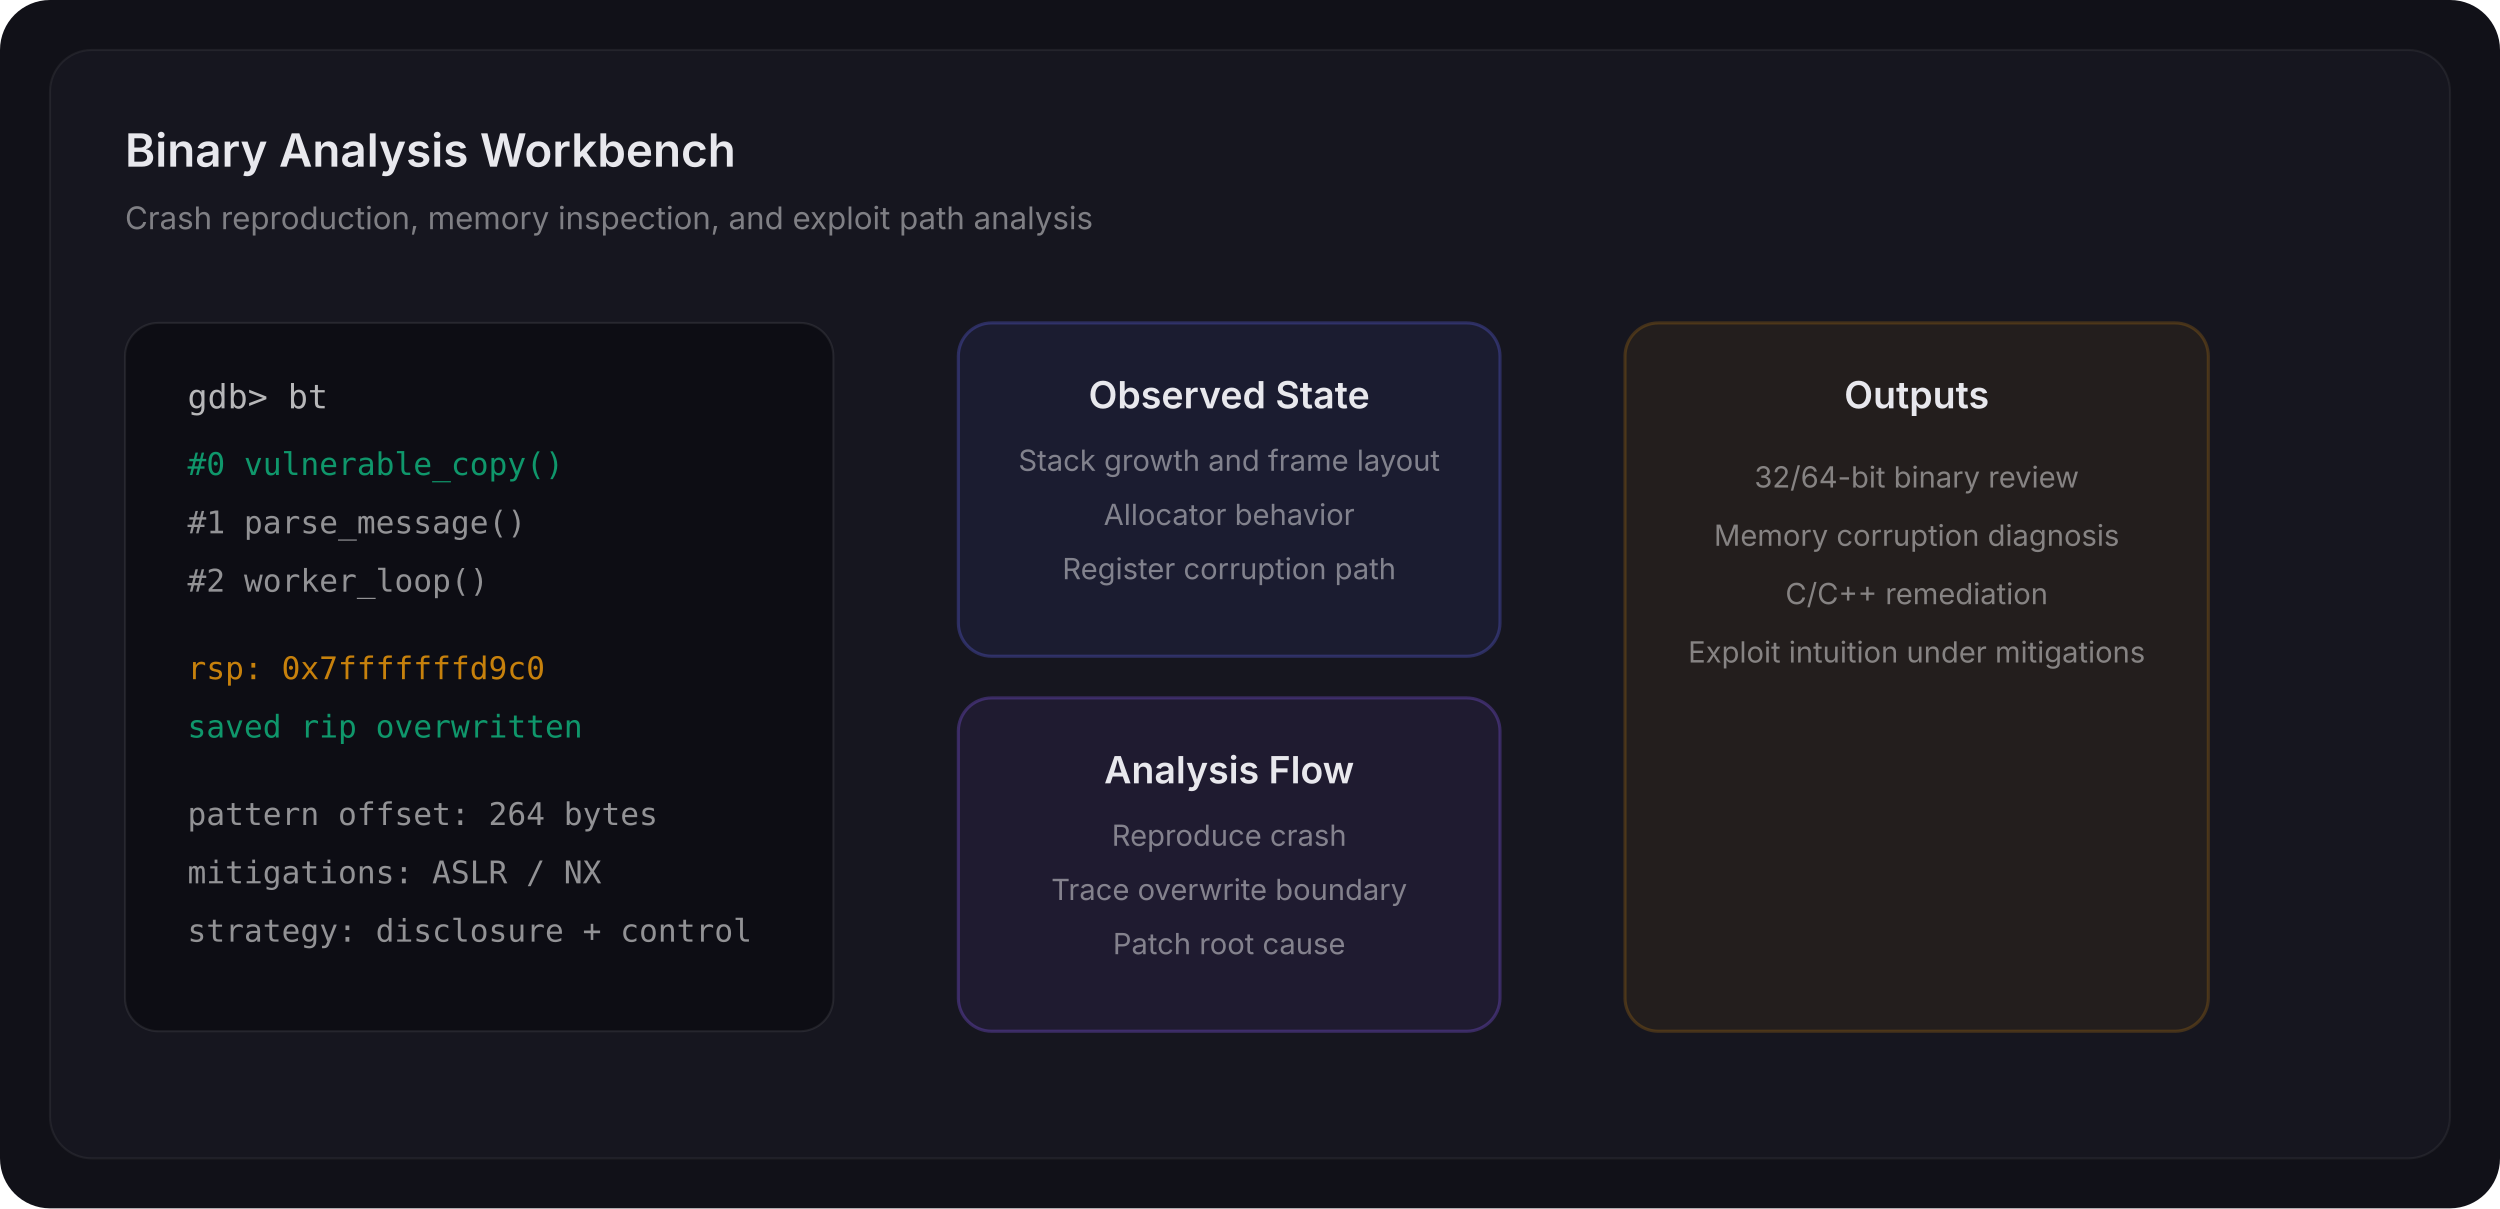
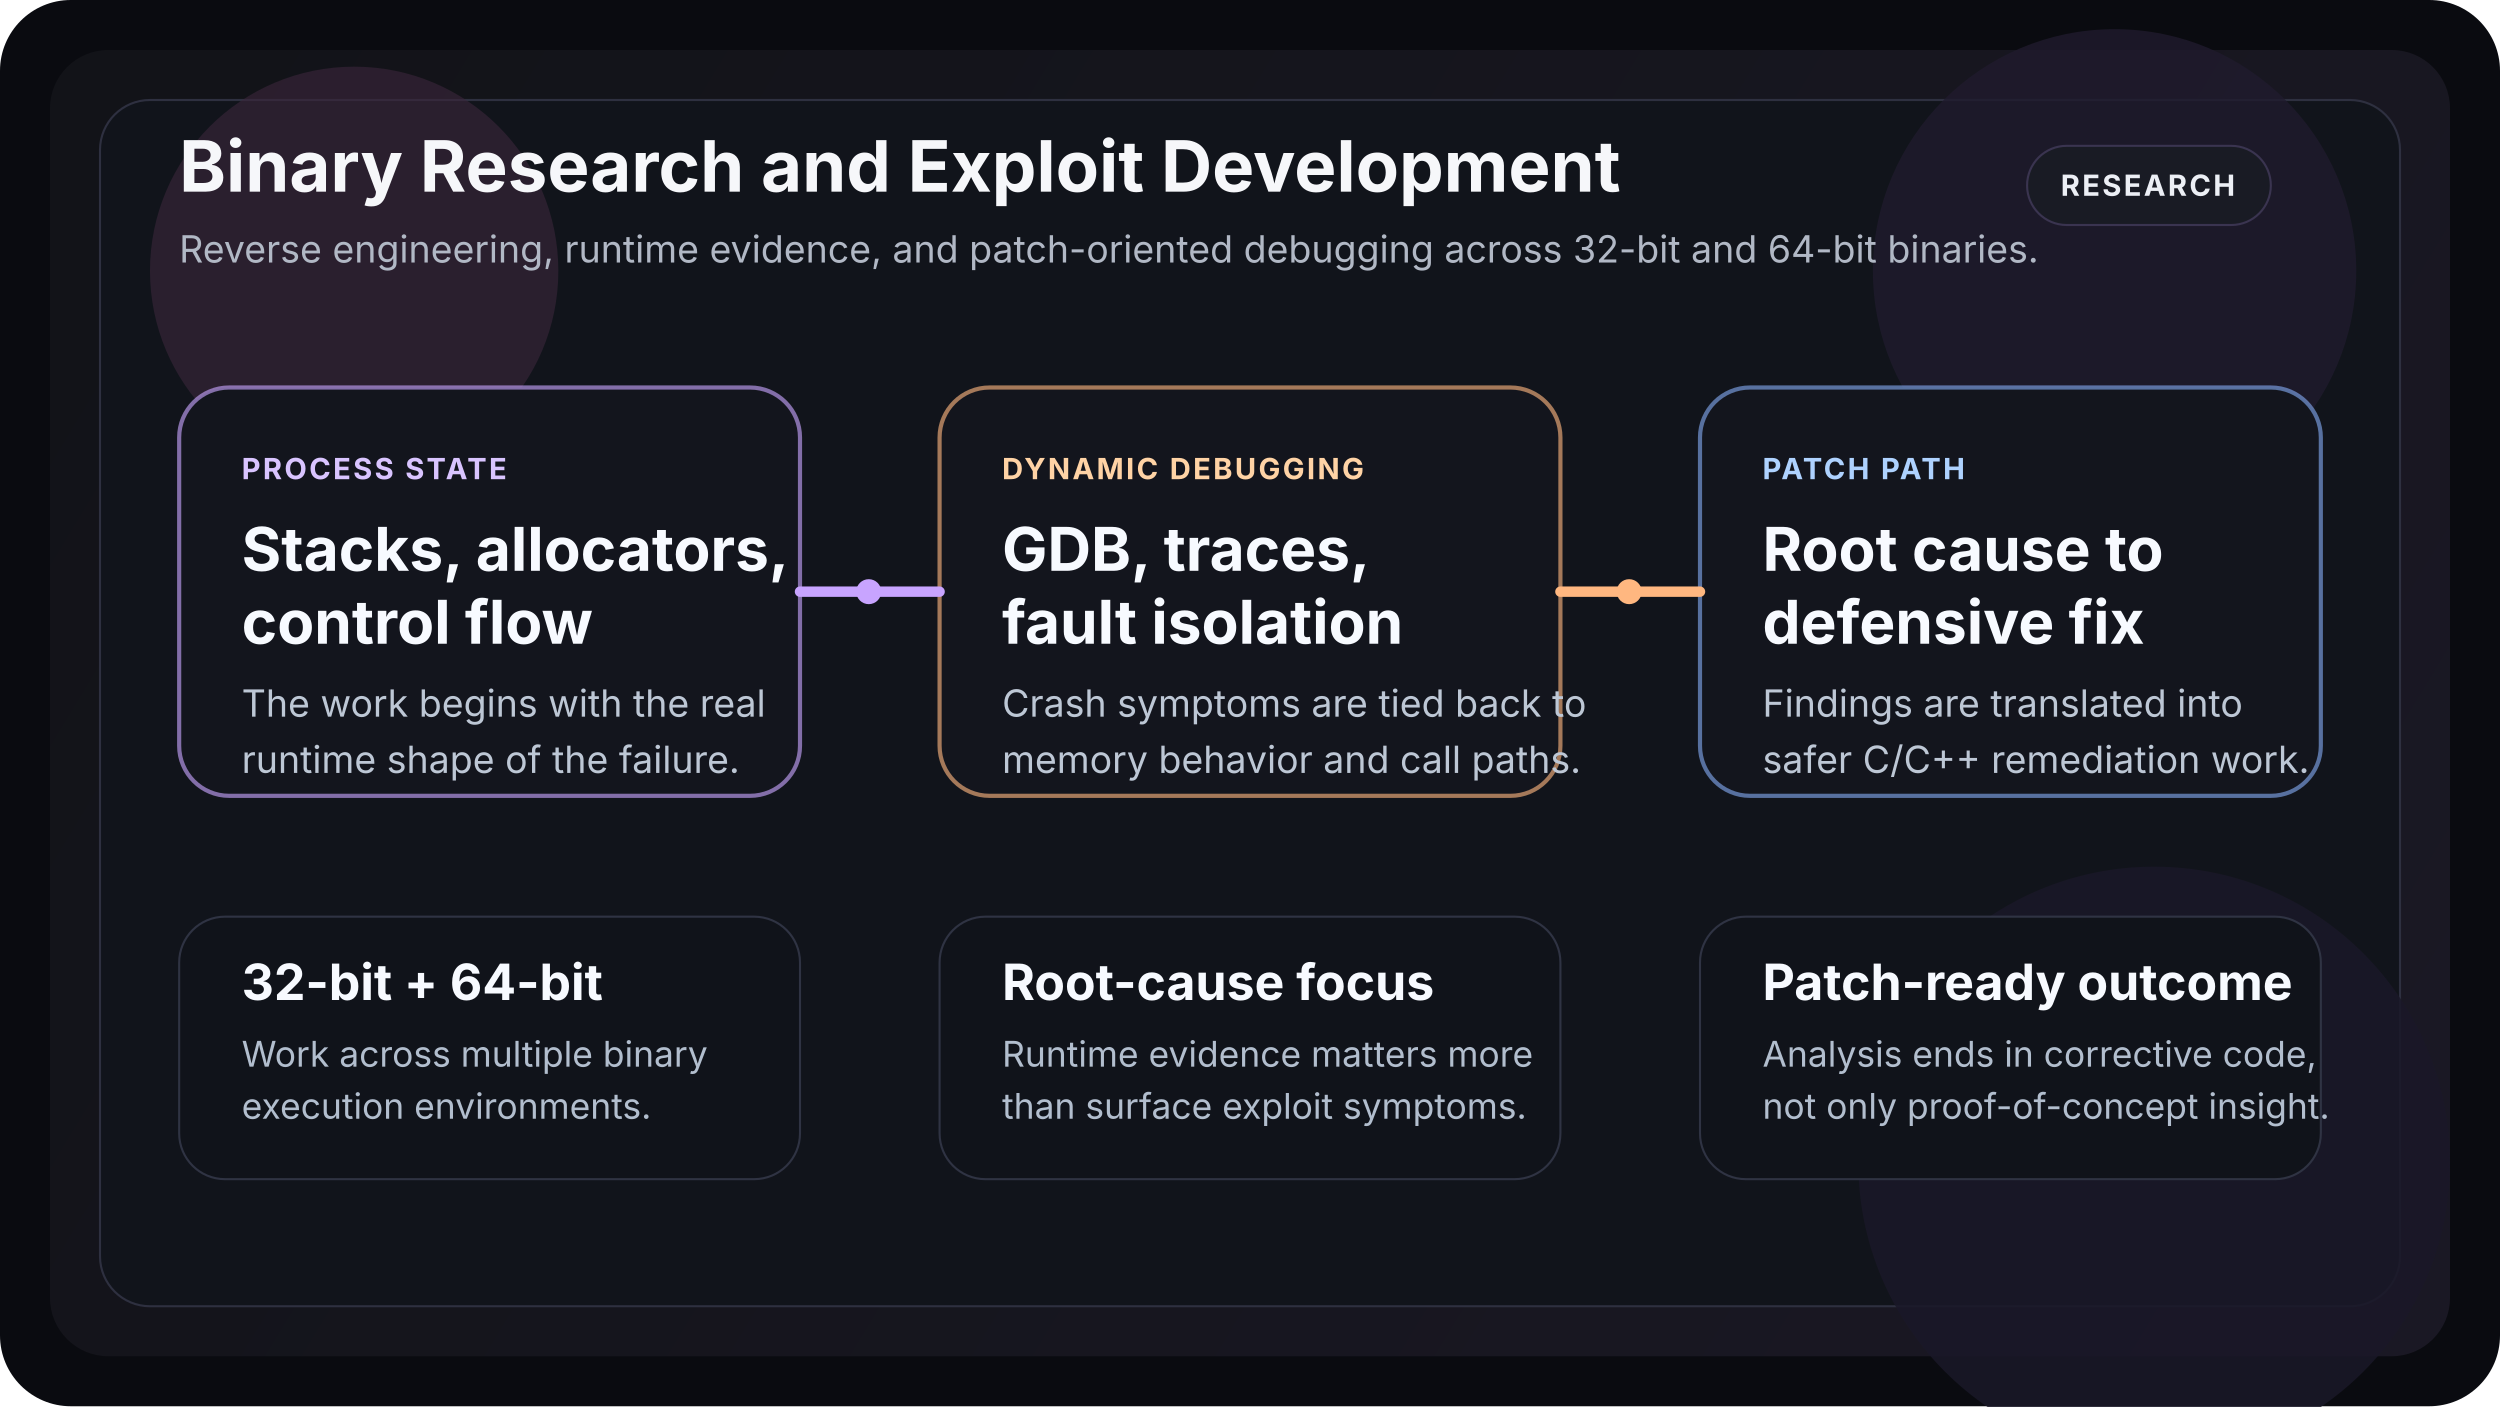
- <svg xmlns="http://www.w3.org/2000/svg" viewBox="0 0 1200 580" fill="none">
-   <rect width="1200" height="580" rx="24" fill="#111118" />
-   <rect x="24" y="24" width="1152" height="532" rx="20" fill="#16161f" stroke="rgba(255,255,255,0.06)" />
-   <text x="60" y="80" fill="#e8e8ed" font-family="Inter, system-ui, sans-serif" font-size="22" font-weight="600">Binary Analysis Workbench</text>
-   <text x="60" y="110" fill="rgba(255,255,255,0.45)" font-family="Inter, system-ui, sans-serif" font-size="15">Crash reproduction, memory inspection, and exploit path analysis</text>
-   <rect x="60" y="155" width="340" height="340" rx="16" fill="#0d0d14" stroke="rgba(255,255,255,0.08)" />
-   <text x="90" y="196" fill="rgba(255,255,255,0.7)" font-family="SF Mono, Fira Code, monospace" font-size="16">gdb&gt; bt</text>
-   <text x="90" y="228" fill="rgba(16,185,129,0.8)" font-family="SF Mono, Fira Code, monospace" font-size="15">#0 vulnerable_copy()</text>
-   <text x="90" y="256" fill="rgba(255,255,255,0.55)" font-family="SF Mono, Fira Code, monospace" font-size="15">#1 parse_message()</text>
-   <text x="90" y="284" fill="rgba(255,255,255,0.55)" font-family="SF Mono, Fira Code, monospace" font-size="15">#2 worker_loop()</text>
-   <text x="90" y="326" fill="rgba(245,158,11,0.8)" font-family="SF Mono, Fira Code, monospace" font-size="15">rsp: 0x7fffffffd9c0</text>
-   <text x="90" y="354" fill="rgba(16,185,129,0.8)" font-family="SF Mono, Fira Code, monospace" font-size="15">saved rip overwritten</text>
-   <text x="90" y="396" fill="rgba(255,255,255,0.55)" font-family="SF Mono, Fira Code, monospace" font-size="15">pattern offset: 264 bytes</text>
-   <text x="90" y="424" fill="rgba(255,255,255,0.55)" font-family="SF Mono, Fira Code, monospace" font-size="15">mitigations: ASLR / NX</text>
-   <text x="90" y="452" fill="rgba(255,255,255,0.55)" font-family="SF Mono, Fira Code, monospace" font-size="15">strategy: disclosure + control</text>
-   <rect x="460" y="155" width="260" height="160" rx="16" fill="rgba(99,102,241,0.08)" stroke="rgba(99,102,241,0.3)" stroke-width="1.5" />
-   <text x="590" y="196" text-anchor="middle" fill="#e8e8ed" font-family="Inter, system-ui, sans-serif" font-size="18" font-weight="600">Observed State</text>
-   <text x="590" y="226" text-anchor="middle" fill="rgba(255,255,255,0.45)" font-family="Inter, system-ui, sans-serif" font-size="14">Stack growth and frame layout</text>
-   <text x="590" y="252" text-anchor="middle" fill="rgba(255,255,255,0.45)" font-family="Inter, system-ui, sans-serif" font-size="14">Allocator behavior</text>
-   <text x="590" y="278" text-anchor="middle" fill="rgba(255,255,255,0.45)" font-family="Inter, system-ui, sans-serif" font-size="14">Register corruption path</text>
-   <rect x="460" y="335" width="260" height="160" rx="16" fill="rgba(139,92,246,0.08)" stroke="rgba(139,92,246,0.3)" stroke-width="1.5" />
-   <text x="590" y="376" text-anchor="middle" fill="#e8e8ed" font-family="Inter, system-ui, sans-serif" font-size="18" font-weight="600">Analysis Flow</text>
-   <text x="590" y="406" text-anchor="middle" fill="rgba(255,255,255,0.45)" font-family="Inter, system-ui, sans-serif" font-size="14">Reproduce crash</text>
-   <text x="590" y="432" text-anchor="middle" fill="rgba(255,255,255,0.45)" font-family="Inter, system-ui, sans-serif" font-size="14">Trace overwrite boundary</text>
-   <text x="590" y="458" text-anchor="middle" fill="rgba(255,255,255,0.45)" font-family="Inter, system-ui, sans-serif" font-size="14">Patch root cause</text>
-   <rect x="780" y="155" width="280" height="340" rx="16" fill="rgba(245,158,11,0.06)" stroke="rgba(245,158,11,0.2)" stroke-width="1.5" />
-   <text x="920" y="196" text-anchor="middle" fill="#e8e8ed" font-family="Inter, system-ui, sans-serif" font-size="18" font-weight="600">Outputs</text>
-   <text x="920" y="234" text-anchor="middle" fill="rgba(255,255,255,0.45)" font-family="Inter, system-ui, sans-serif" font-size="14">32/64-bit binary review</text>
-   <text x="920" y="262" text-anchor="middle" fill="rgba(255,255,255,0.45)" font-family="Inter, system-ui, sans-serif" font-size="14">Memory corruption diagnosis</text>
-   <text x="920" y="290" text-anchor="middle" fill="rgba(255,255,255,0.45)" font-family="Inter, system-ui, sans-serif" font-size="14">C/C++ remediation</text>
-   <text x="920" y="318" text-anchor="middle" fill="rgba(255,255,255,0.45)" font-family="Inter, system-ui, sans-serif" font-size="14">Exploit intuition under mitigations</text>
+ <svg xmlns="http://www.w3.org/2000/svg" width="1200" height="675" viewBox="0 0 1200 675" fill="none" role="img" aria-labelledby="title desc">
+   <defs>
+     <linearGradient id="bg-binary" x1="84" y1="28" x2="1110" y2="650" gradientUnits="userSpaceOnUse">
+       <stop stop-color="#121318" />
+       <stop offset="1" stop-color="#1A1824" />
+     </linearGradient>
+   </defs>
+   <rect width="1200" height="675" rx="34" fill="#0A0B10" />
+   <rect x="24" y="24" width="1152" height="627" rx="28" fill="url(#bg-binary)" />
+   <rect x="48" y="48" width="1104" height="579" rx="24" fill="#11141B" stroke="#2E3040" />
+   <circle cx="170" cy="130" r="98" fill="#3A253A" fill-opacity="0.62" />
+   <circle cx="1015" cy="130" r="116" fill="#201B2E" fill-opacity="0.8" />
+   <circle cx="1034" cy="558" r="142" fill="#1A1828" fill-opacity="0.86" />
+   <text x="86" y="92" fill="#F6F7FA" font-family="Inter, Arial, sans-serif" font-size="34" font-weight="700">Binary Research and Exploit Development</text>
+   <text x="86" y="126" fill="#B1B8C5" font-family="Inter, Arial, sans-serif" font-size="18">Reverse engineering, runtime evidence, and patch-oriented debugging across 32-bit and 64-bit binaries.</text>
+   <rect x="973" y="70" width="117" height="38" rx="19" fill="#191B24" stroke="#3A3450" />
+   <text x="1031" y="94" text-anchor="middle" fill="#ECEFF5" font-family="Inter, Arial, sans-serif" font-size="14" font-weight="700" letter-spacing="0.08em">RESEARCH</text>
+   <rect x="86" y="186" width="298" height="196" rx="24" fill="#13151D" stroke="#C8A4FF" stroke-opacity="0.62" stroke-width="2" />
+   <rect x="451" y="186" width="298" height="196" rx="24" fill="#13151D" stroke="#FFB780" stroke-opacity="0.62" stroke-width="2" />
+   <rect x="816" y="186" width="298" height="196" rx="24" fill="#13151D" stroke="#8AB4FF" stroke-opacity="0.58" stroke-width="2" />
+   <text x="116" y="230" fill="#D9C4FF" font-family="Inter, Arial, sans-serif" font-size="14" font-weight="700" letter-spacing="0.08em">PROCESS STATE</text>
+   <text x="116" y="274" fill="#F7FAFF" font-family="Inter, Arial, sans-serif" font-size="29" font-weight="700">Stacks, allocators,</text>
+   <text x="116" y="309" fill="#F7FAFF" font-family="Inter, Arial, sans-serif" font-size="29" font-weight="700">control flow</text>
+   <text x="116" y="344" fill="#BDC7D5" font-family="Inter, Arial, sans-serif" font-size="18">The work begins with the real</text>
+   <text x="116" y="371" fill="#BDC7D5" font-family="Inter, Arial, sans-serif" font-size="18">runtime shape of the failure.</text>
+   <text x="481" y="230" fill="#FFD3A5" font-family="Inter, Arial, sans-serif" font-size="14" font-weight="700" letter-spacing="0.08em">DYNAMIC DEBUGGING</text>
+   <text x="481" y="274" fill="#F7FAFF" font-family="Inter, Arial, sans-serif" font-size="29" font-weight="700">GDB, traces,</text>
+   <text x="481" y="309" fill="#F7FAFF" font-family="Inter, Arial, sans-serif" font-size="29" font-weight="700">fault isolation</text>
+   <text x="481" y="344" fill="#BDC7D5" font-family="Inter, Arial, sans-serif" font-size="18">Crash symptoms are tied back to</text>
+   <text x="481" y="371" fill="#BDC7D5" font-family="Inter, Arial, sans-serif" font-size="18">memory behavior and call paths.</text>
+   <text x="846" y="230" fill="#AED2FF" font-family="Inter, Arial, sans-serif" font-size="14" font-weight="700" letter-spacing="0.08em">PATCH PATH</text>
+   <text x="846" y="274" fill="#F7FAFF" font-family="Inter, Arial, sans-serif" font-size="29" font-weight="700">Root cause to</text>
+   <text x="846" y="309" fill="#F7FAFF" font-family="Inter, Arial, sans-serif" font-size="29" font-weight="700">defensive fix</text>
+   <text x="846" y="344" fill="#BDC7D5" font-family="Inter, Arial, sans-serif" font-size="18">Findings are translated into</text>
+   <text x="846" y="371" fill="#BDC7D5" font-family="Inter, Arial, sans-serif" font-size="18">safer C/C++ remediation work.</text>
+   <path d="M384 284H451" stroke="#C8A4FF" stroke-width="5" stroke-linecap="round" />
+   <path d="M749 284H816" stroke="#FFB780" stroke-width="5" stroke-linecap="round" />
+   <circle cx="417" cy="284" r="6" fill="#C8A4FF" />
+   <circle cx="782" cy="284" r="6" fill="#FFB780" />
+   <rect x="86" y="440" width="298" height="126" rx="22" fill="#10131A" stroke="#2F3343" />
+   <rect x="451" y="440" width="298" height="126" rx="22" fill="#10131A" stroke="#2F3343" />
+   <rect x="816" y="440" width="298" height="126" rx="22" fill="#10131A" stroke="#2F3343" />
+   <text x="116" y="480" fill="#F7FAFF" font-family="Inter, Arial, sans-serif" font-size="24" font-weight="700">32-bit + 64-bit</text>
+   <text x="116" y="512" fill="#B2BECE" font-family="Inter, Arial, sans-serif" font-size="17">Work across multiple binary</text>
+   <text x="116" y="537" fill="#B2BECE" font-family="Inter, Arial, sans-serif" font-size="17">execution environments.</text>
+   <text x="481" y="480" fill="#F7FAFF" font-family="Inter, Arial, sans-serif" font-size="24" font-weight="700">Root-cause focus</text>
+   <text x="481" y="512" fill="#B2BECE" font-family="Inter, Arial, sans-serif" font-size="17">Runtime evidence matters more</text>
+   <text x="481" y="537" fill="#B2BECE" font-family="Inter, Arial, sans-serif" font-size="17">than surface exploit symptoms.</text>
+   <text x="846" y="480" fill="#F7FAFF" font-family="Inter, Arial, sans-serif" font-size="24" font-weight="700">Patch-ready outcome</text>
+   <text x="846" y="512" fill="#B2BECE" font-family="Inter, Arial, sans-serif" font-size="17">Analysis ends in corrective code,</text>
+   <text x="846" y="537" fill="#B2BECE" font-family="Inter, Arial, sans-serif" font-size="17">not only proof-of-concept insight.</text>
</svg>
